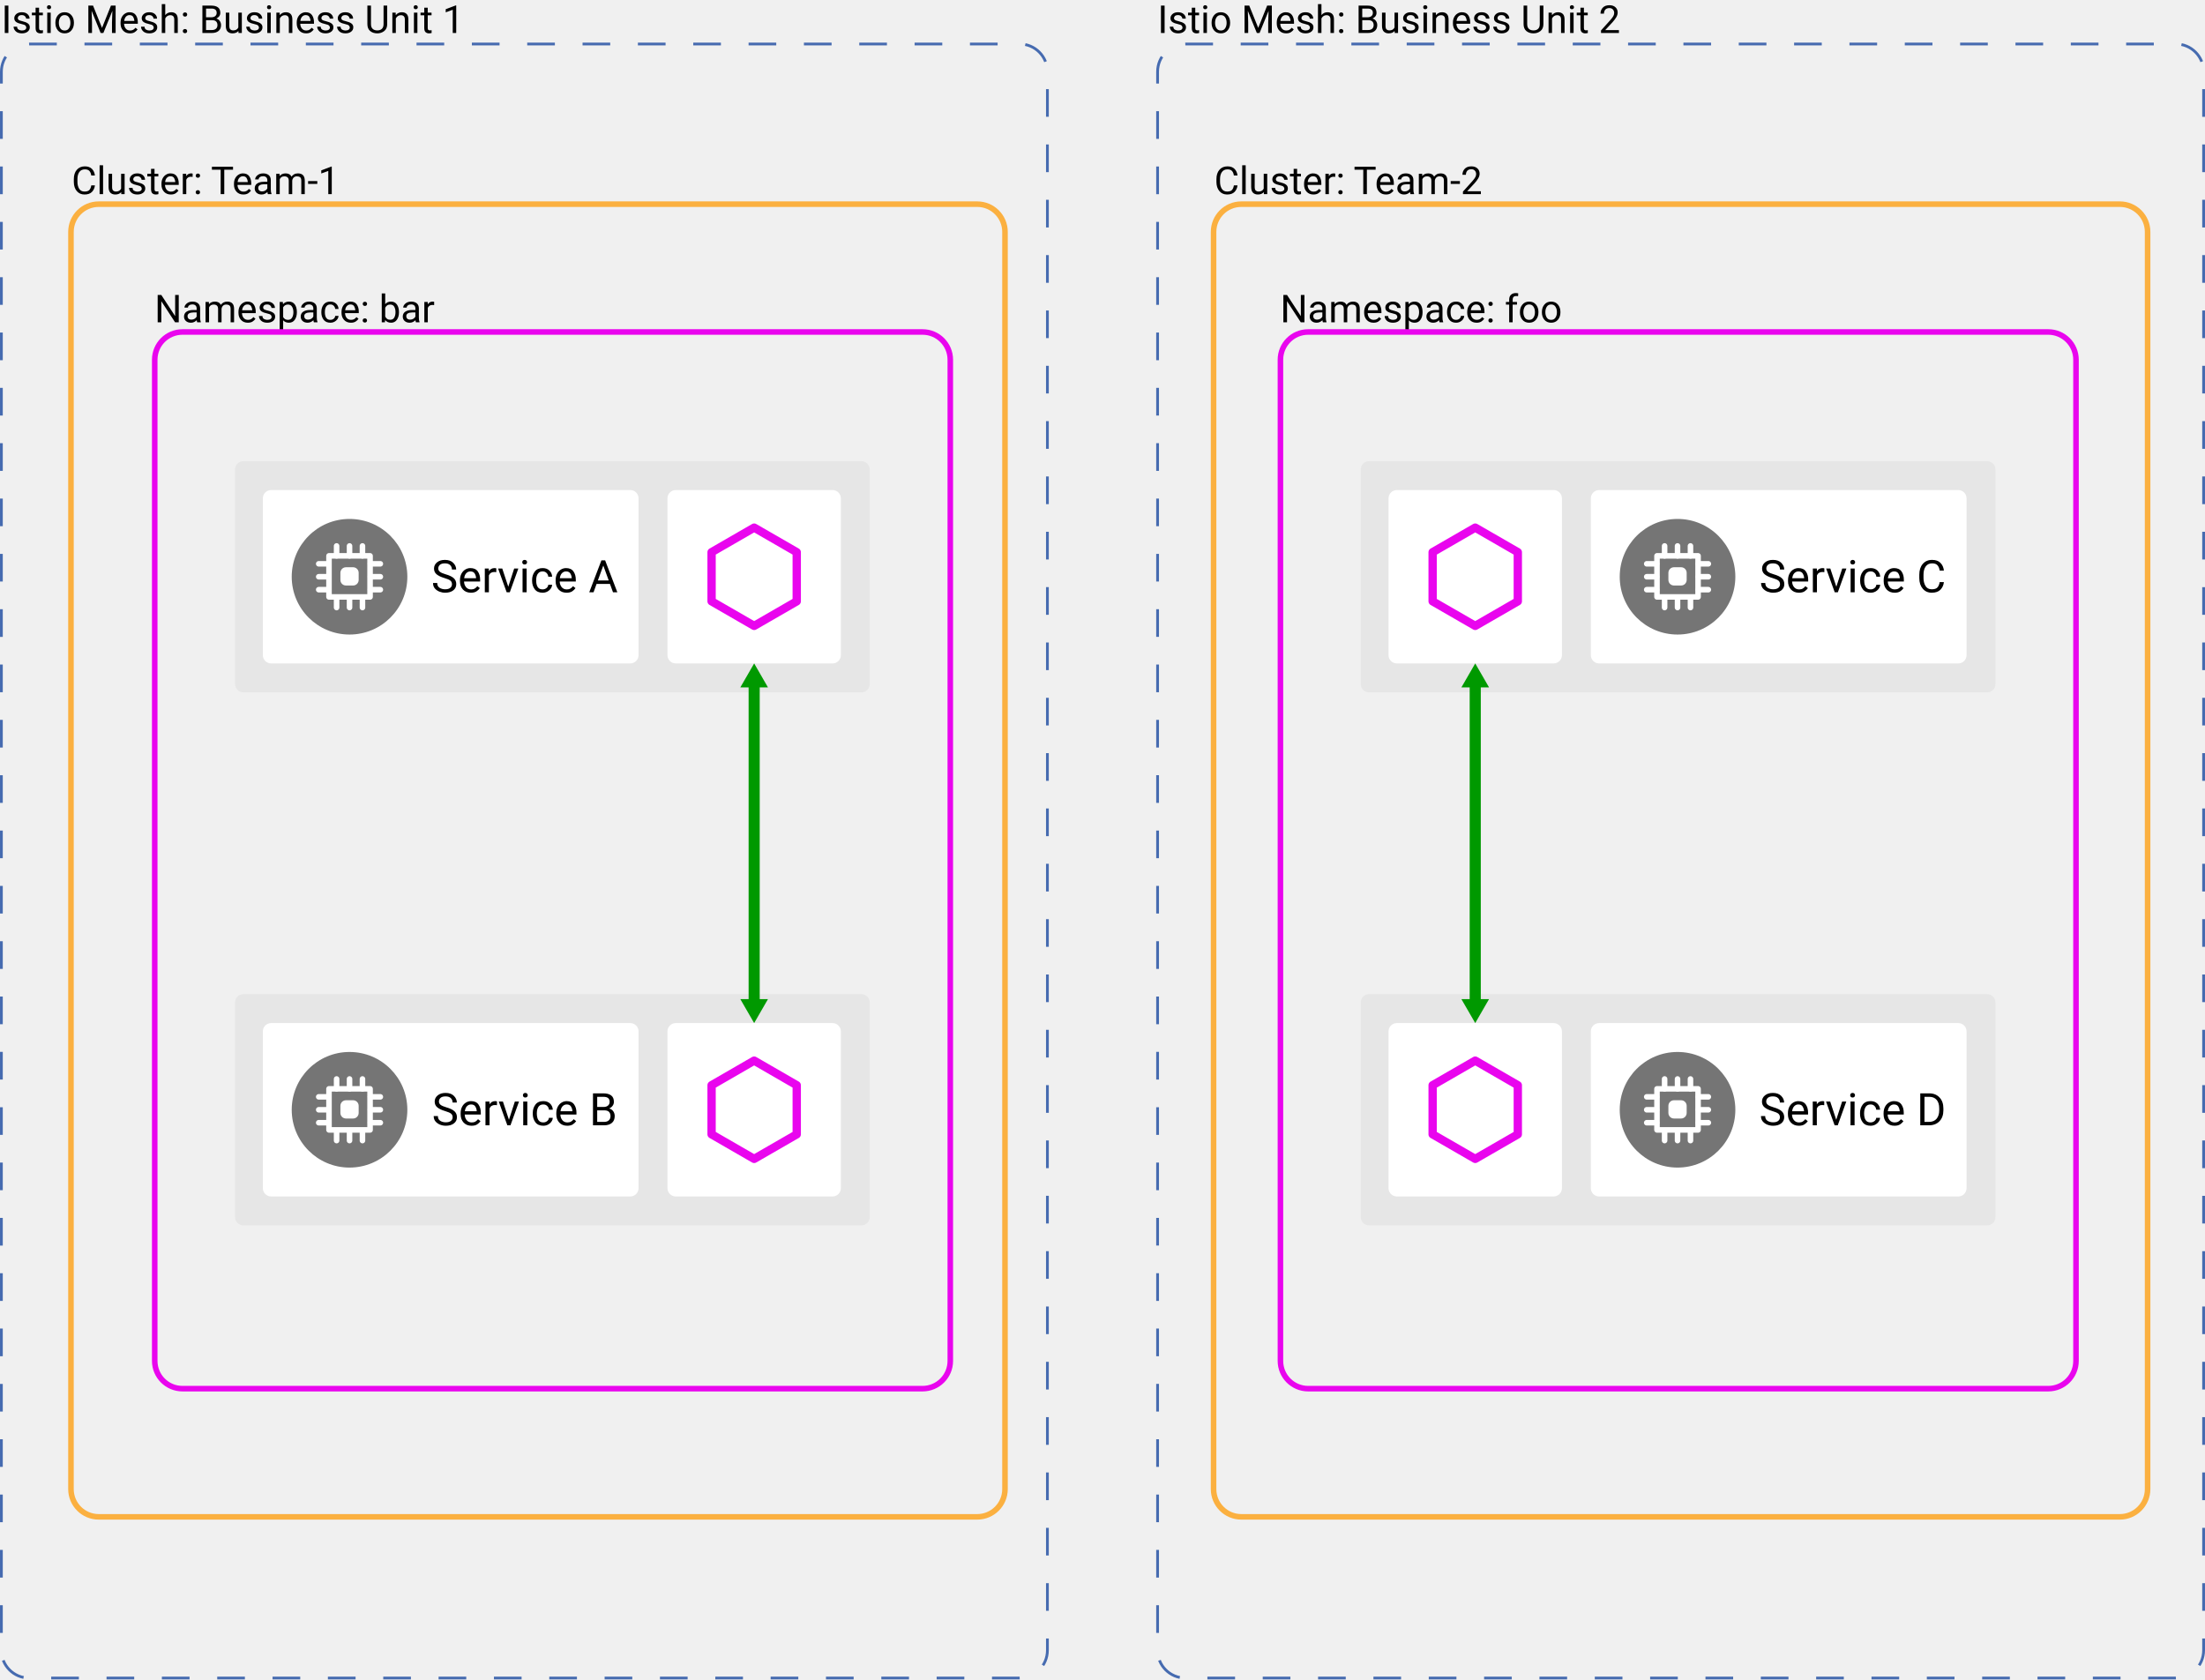
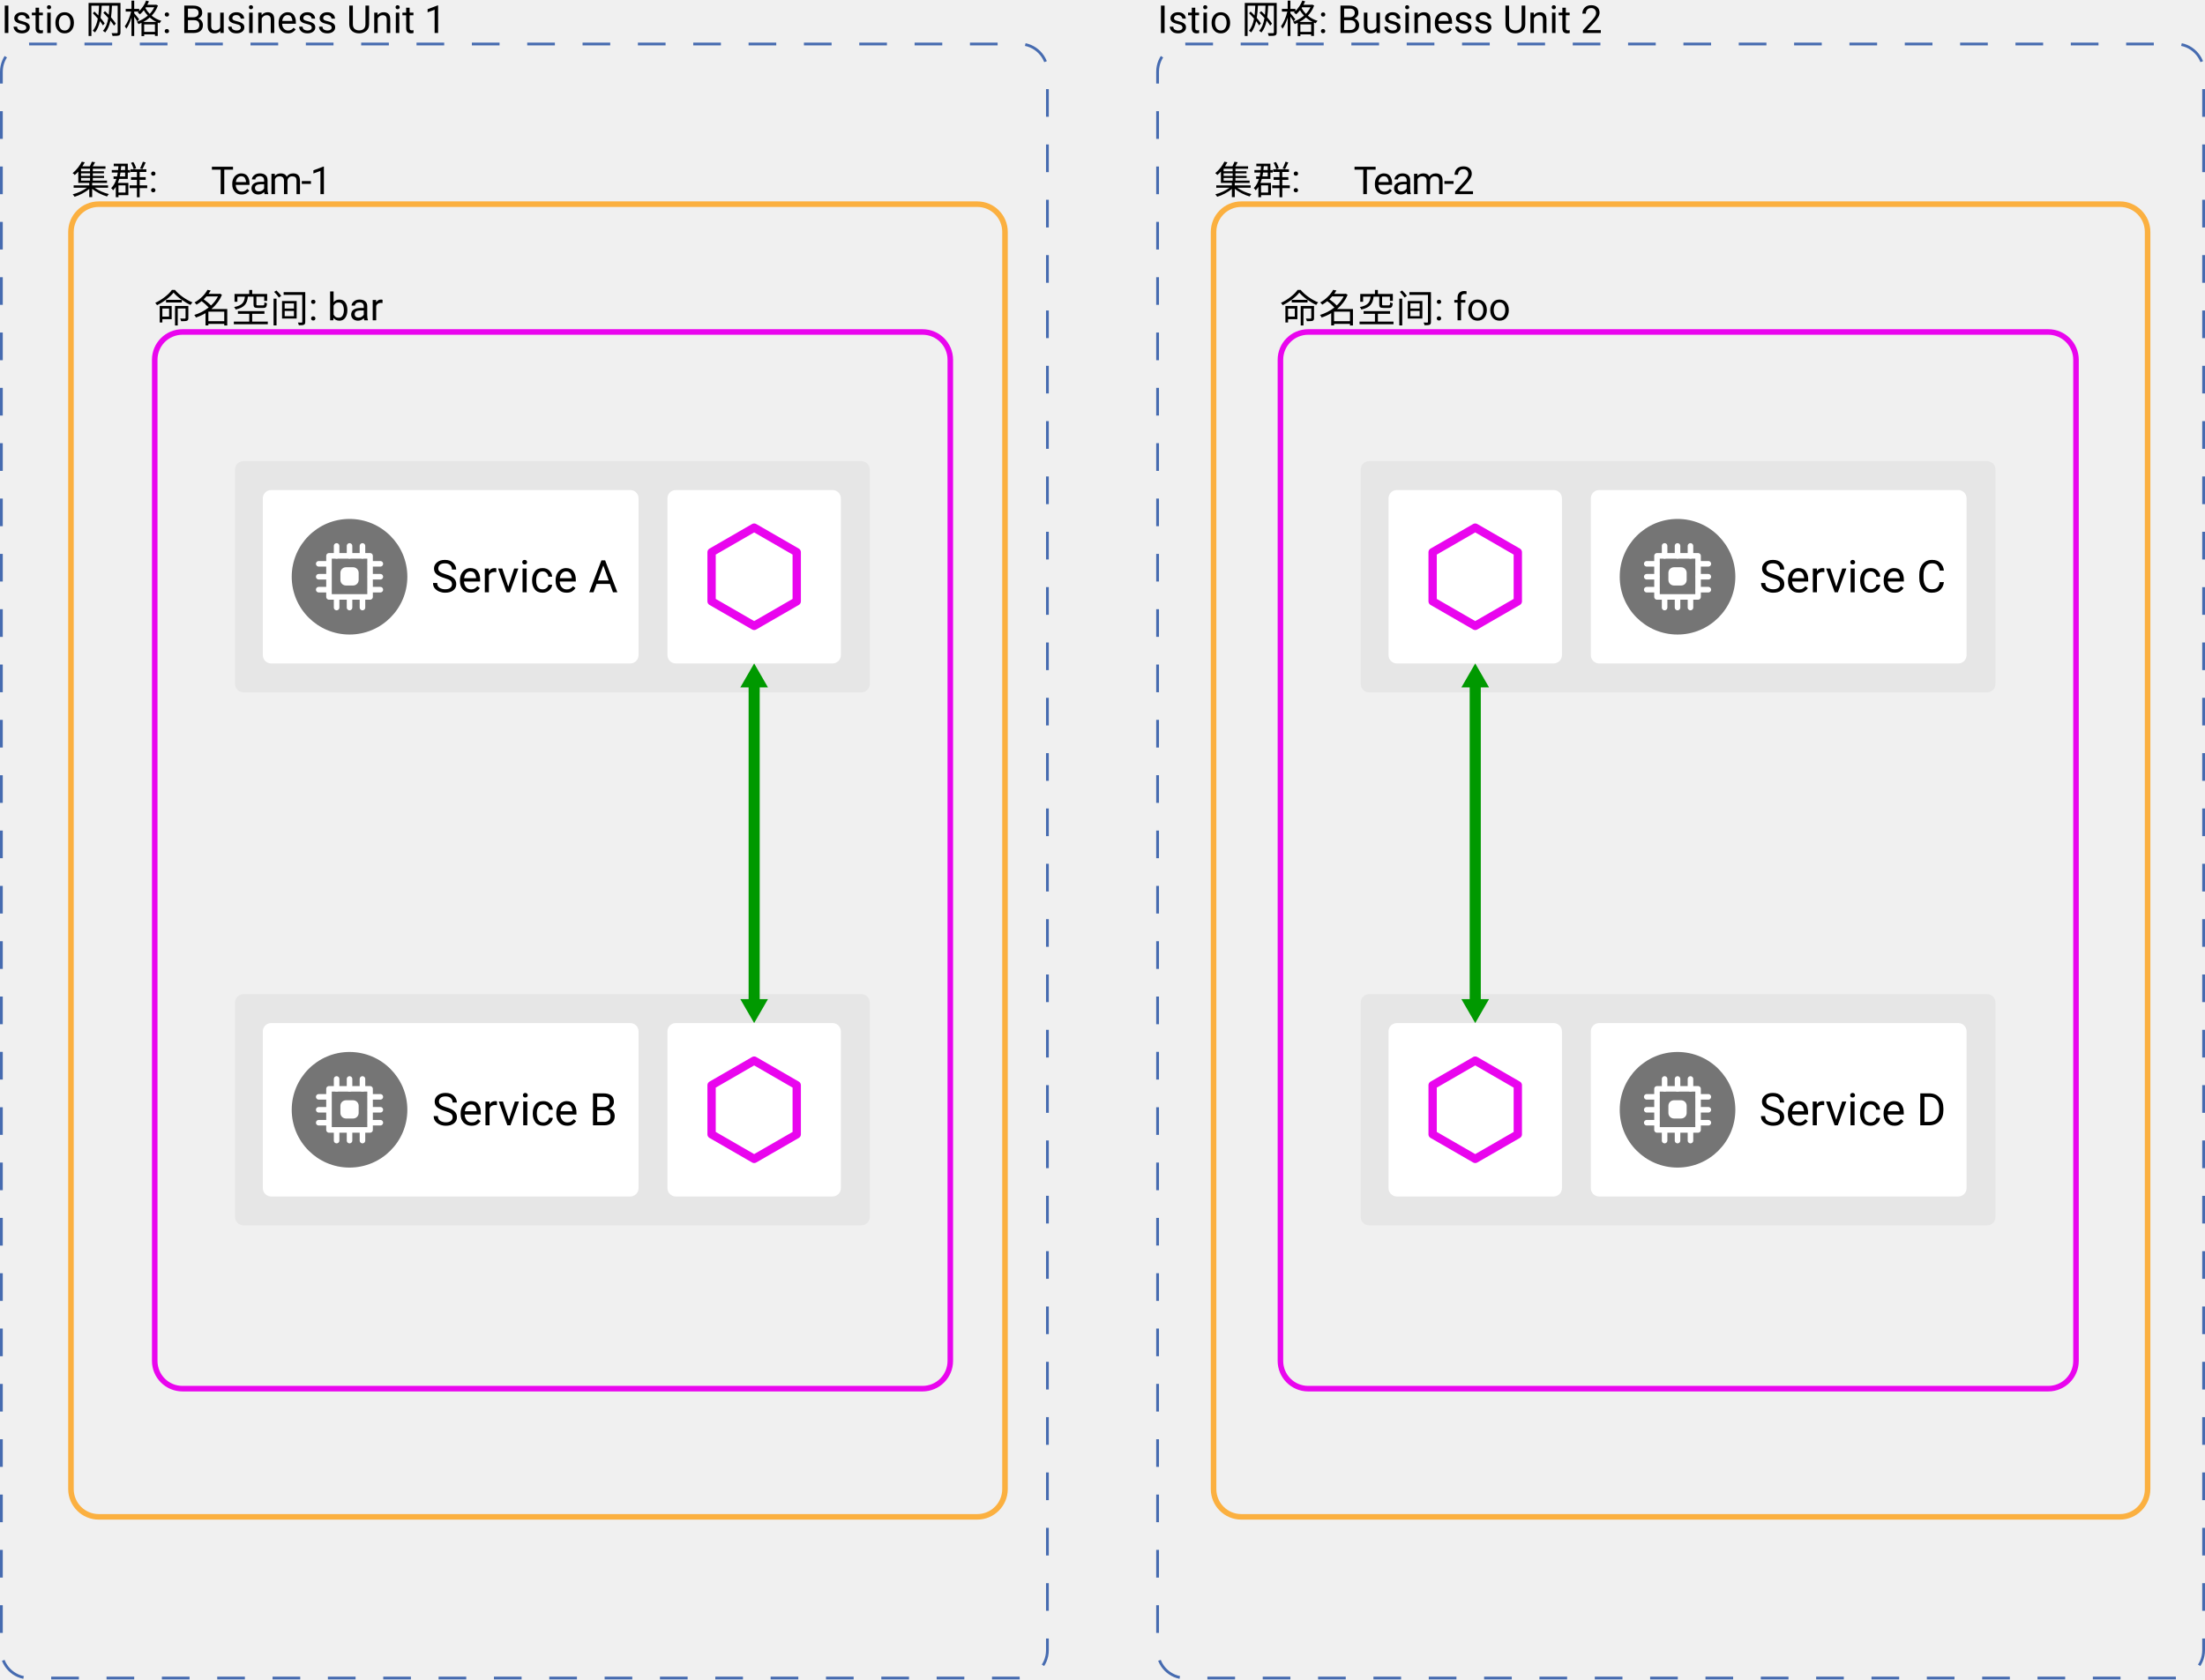
- <svg xmlns="http://www.w3.org/2000/svg" viewBox="0 0 794.48 605.18">
-   <defs>
-     <style>.a60c984d-4186-4bf1-8def-99b5e7f6596a,.a79467dc-3678-4362-b6d0-160029511391,.b4971398-89e5-4f37-8797-d9a88e248a78,.b5667360-ca4a-473f-875a-8ab2d14a0c62,.b973924d-d1cd-4493-a606-cd5da2af4f7a,.e3b9ca9a-06ae-48b0-b237-aaedb6f3ba49,.fdb51a02-7e58-4194-8036-673ccf7dfa99{fill:none}.e3b9ca9a-06ae-48b0-b237-aaedb6f3ba49{stroke:#466bb0;stroke-dasharray:9.97 9.97}.a60c984d-4186-4bf1-8def-99b5e7f6596a,.a79467dc-3678-4362-b6d0-160029511391,.b5667360-ca4a-473f-875a-8ab2d14a0c62,.e3b9ca9a-06ae-48b0-b237-aaedb6f3ba49,.fdb51a02-7e58-4194-8036-673ccf7dfa99{stroke-linejoin:round}.eba8737b-3158-4261-bd4b-15bf9c547623{font-size:13.88px;font-family:Roboto-Regular,Roboto}.f1ea531e-8cbe-4471-8e6f-13c66b6f4749{font-family:Roboto-Regular,Roboto}.a60c984d-4186-4bf1-8def-99b5e7f6596a{stroke:#fbb040;stroke-width:2px}.a79467dc-3678-4362-b6d0-160029511391,.b4971398-89e5-4f37-8797-d9a88e248a78,.b5667360-ca4a-473f-875a-8ab2d14a0c62{stroke-width:2px}.b5a2688c-5707-4604-9a35-84a6a1da216b{letter-spacing:-.03em}.bb07927b-b2ed-46ea-8067-d8344a380c6b{letter-spacing:-.04em}.b5667360-ca4a-473f-875a-8ab2d14a0c62,.fdb51a02-7e58-4194-8036-673ccf7dfa99{stroke:#e905ee}.accb3f93-b32a-4b59-bf84-d4a7d0244886{fill:#e6e6e6}.bc5045b5-855e-44fd-84c8-f593aad604f4{fill:#fff}.fdb51a02-7e58-4194-8036-673ccf7dfa99{stroke-width:3px}.f1ea531e-8cbe-4471-8e6f-13c66b6f4749{font-size:16.2px}.be7d41ee-de81-4da8-bbb4-6991bc5e9baf{letter-spacing:.01em}.add76ed5-0af2-4f53-83db-c1f605d2c1ce{fill:#757575}.a79467dc-3678-4362-b6d0-160029511391,.b4971398-89e5-4f37-8797-d9a88e248a78{stroke:#fff}.b4971398-89e5-4f37-8797-d9a88e248a78{stroke-linecap:round;stroke-miterlimit:10}.b973924d-d1cd-4493-a606-cd5da2af4f7a{stroke-miterlimit:10;stroke:#090;stroke-width:4px}.a3220650-707d-4a30-bbbb-3126de5dced9{fill:#090}</style>
+ <svg xmlns="http://www.w3.org/2000/svg" viewBox="0 0 794.48 605.18" version="1.1" id="svg34">
+   <defs id="defs1">
+     <style id="style1">.a60c984d-4186-4bf1-8def-99b5e7f6596a,.a79467dc-3678-4362-b6d0-160029511391,.b4971398-89e5-4f37-8797-d9a88e248a78,.b5667360-ca4a-473f-875a-8ab2d14a0c62,.b973924d-d1cd-4493-a606-cd5da2af4f7a,.e3b9ca9a-06ae-48b0-b237-aaedb6f3ba49,.fdb51a02-7e58-4194-8036-673ccf7dfa99{fill:none}.e3b9ca9a-06ae-48b0-b237-aaedb6f3ba49{stroke:#466bb0;stroke-dasharray:9.97 9.97}.a60c984d-4186-4bf1-8def-99b5e7f6596a,.a79467dc-3678-4362-b6d0-160029511391,.b5667360-ca4a-473f-875a-8ab2d14a0c62,.e3b9ca9a-06ae-48b0-b237-aaedb6f3ba49,.fdb51a02-7e58-4194-8036-673ccf7dfa99{stroke-linejoin:round}.eba8737b-3158-4261-bd4b-15bf9c547623{font-size:13.88px;font-family:Roboto-Regular,Roboto}.f1ea531e-8cbe-4471-8e6f-13c66b6f4749{font-family:Roboto-Regular,Roboto}.a60c984d-4186-4bf1-8def-99b5e7f6596a{stroke:#fbb040;stroke-width:2px}.a79467dc-3678-4362-b6d0-160029511391,.b4971398-89e5-4f37-8797-d9a88e248a78,.b5667360-ca4a-473f-875a-8ab2d14a0c62{stroke-width:2px}.b5a2688c-5707-4604-9a35-84a6a1da216b{letter-spacing:-.03em}.bb07927b-b2ed-46ea-8067-d8344a380c6b{letter-spacing:-.04em}.b5667360-ca4a-473f-875a-8ab2d14a0c62,.fdb51a02-7e58-4194-8036-673ccf7dfa99{stroke:#e905ee}.accb3f93-b32a-4b59-bf84-d4a7d0244886{fill:#e6e6e6}.bc5045b5-855e-44fd-84c8-f593aad604f4{fill:#fff}.fdb51a02-7e58-4194-8036-673ccf7dfa99{stroke-width:3px}.f1ea531e-8cbe-4471-8e6f-13c66b6f4749{font-size:16.2px}.be7d41ee-de81-4da8-bbb4-6991bc5e9baf{letter-spacing:.01em}.add76ed5-0af2-4f53-83db-c1f605d2c1ce{fill:#757575}.a79467dc-3678-4362-b6d0-160029511391,.b4971398-89e5-4f37-8797-d9a88e248a78{stroke:#fff}.b4971398-89e5-4f37-8797-d9a88e248a78{stroke-linecap:round;stroke-miterlimit:10}.b973924d-d1cd-4493-a606-cd5da2af4f7a{stroke-miterlimit:10;stroke:#090;stroke-width:4px}.a3220650-707d-4a30-bbbb-3126de5dced9{fill:#090}</style>
  </defs>
  <g id="ada3b081-4c71-40e3-8481-fca51969ea40" data-name="cluster-iso">
-     <rect class="e3b9ca9a-06ae-48b0-b237-aaedb6f3ba49" x=".5" y="15.85" width="376.89" height="588.83" rx="10" />
-     <text class="eba8737b-3158-4261-bd4b-15bf9c547623" transform="translate(.48 11.88)">Istio Mesh: Business Unit 1</text>
-     <rect class="e3b9ca9a-06ae-48b0-b237-aaedb6f3ba49" x="417.09" y="15.85" width="376.89" height="588.83" rx="10" />
-     <text class="eba8737b-3158-4261-bd4b-15bf9c547623" transform="translate(417.07 11.88)">Istio Mesh: Business Unit 2</text>
-     <rect class="a60c984d-4186-4bf1-8def-99b5e7f6596a" x="25.57" y="73.57" width="336.54" height="473.03" rx="10" />
-     <text class="eba8737b-3158-4261-bd4b-15bf9c547623" transform="translate(25.79 69.95)">Cluster:<tspan class="b5a2688c-5707-4604-9a35-84a6a1da216b" x="47.17" y="0"> </tspan>
-       <tspan class="bb07927b-b2ed-46ea-8067-d8344a380c6b" x="50.22" y="0">T</tspan>
-       <tspan x="57.89" y="0">eam-1</tspan>
+     <rect class="e3b9ca9a-06ae-48b0-b237-aaedb6f3ba49" x=".5" y="15.85" width="376.89" height="588.83" rx="10" id="rect1" />
+     <text class="eba8737b-3158-4261-bd4b-15bf9c547623" transform="translate(0.48,11.88)" id="text1">Istio 网格: Business Unit 1</text>
+     <rect class="e3b9ca9a-06ae-48b0-b237-aaedb6f3ba49" x="417.09" y="15.85" width="376.89" height="588.83" rx="10" id="rect2" />
+     <text class="eba8737b-3158-4261-bd4b-15bf9c547623" transform="translate(417.07,11.88)" id="text2">Istio 网格: Business Unit 2</text>
+     <rect class="a60c984d-4186-4bf1-8def-99b5e7f6596a" x="25.57" y="73.57" width="336.54" height="473.03" rx="10" id="rect3" />
+     <text class="eba8737b-3158-4261-bd4b-15bf9c547623" transform="translate(25.79,69.95)" id="text5">集群:<tspan class="bb07927b-b2ed-46ea-8067-d8344a380c6b" x="50.22" y="0" id="tspan4">Team-1</tspan>
    </text>
-     <rect class="a60c984d-4186-4bf1-8def-99b5e7f6596a" x="437.26" y="73.57" width="336.54" height="473.03" rx="10" />
-     <text class="eba8737b-3158-4261-bd4b-15bf9c547623" transform="translate(437.48 69.95)">Cluster:<tspan class="b5a2688c-5707-4604-9a35-84a6a1da216b" x="47.17" y="0"> </tspan>
-       <tspan class="bb07927b-b2ed-46ea-8067-d8344a380c6b" x="50.22" y="0">T</tspan>
-       <tspan x="57.89" y="0">eam-2</tspan>
+     <rect class="a60c984d-4186-4bf1-8def-99b5e7f6596a" x="437.26" y="73.57" width="336.54" height="473.03" rx="10" id="rect5" />
+     <text class="eba8737b-3158-4261-bd4b-15bf9c547623" transform="translate(437.48,69.95)" id="text8">集群:<tspan class="bb07927b-b2ed-46ea-8067-d8344a380c6b" x="50.22" y="0" id="tspan7">Team-2</tspan>
    </text>
-     <text class="eba8737b-3158-4261-bd4b-15bf9c547623" transform="translate(55.67 116.15)">Namespace: bar</text>
-     <rect class="b5667360-ca4a-473f-875a-8ab2d14a0c62" x="55.75" y="119.63" width="286.65" height="380.78" rx="10" />
-     <text class="eba8737b-3158-4261-bd4b-15bf9c547623" transform="translate(461.27 116.15)">Namespace: foo</text>
-     <rect class="b5667360-ca4a-473f-875a-8ab2d14a0c62" x="461.35" y="119.63" width="286.65" height="380.78" rx="10" />
-     <rect class="accb3f93-b32a-4b59-bf84-d4a7d0244886" x="490.29" y="166.18" width="228.69" height="83.31" rx="3" />
-     <rect class="bc5045b5-855e-44fd-84c8-f593aad604f4" x="500.3" y="176.59" width="62.48" height="62.48" rx="3" />
-     <path class="fdb51a02-7e58-4194-8036-673ccf7dfa99" d="M546.88 216.69v-17.71l-15.34-8.85-15.35 8.85v17.71l15.35 8.85 15.34-8.85z" />
-     <rect class="bc5045b5-855e-44fd-84c8-f593aad604f4" x="573.19" y="176.59" width="135.38" height="62.48" rx="3" />
-     <text class="f1ea531e-8cbe-4471-8e6f-13c66b6f4749" transform="translate(633.89 213.43)">Se<tspan class="be7d41ee-de81-4da8-bbb4-6991bc5e9baf" x="18.19" y="0">r</tspan>
-       <tspan x="23.82" y="0">vice C</tspan>
+     <text class="eba8737b-3158-4261-bd4b-15bf9c547623" transform="translate(55.67,116.15)" id="text9">命名空间: bar</text>
+     <rect class="b5667360-ca4a-473f-875a-8ab2d14a0c62" x="55.75" y="119.63" width="286.65" height="380.78" rx="10" id="rect9" />
+     <text class="eba8737b-3158-4261-bd4b-15bf9c547623" transform="translate(461.27,116.15)" id="text10">命名空间: foo</text>
+     <rect class="b5667360-ca4a-473f-875a-8ab2d14a0c62" x="461.35" y="119.63" width="286.65" height="380.78" rx="10" id="rect10" />
+     <rect class="accb3f93-b32a-4b59-bf84-d4a7d0244886" x="490.29" y="166.18" width="228.69" height="83.31" rx="3" id="rect11" />
+     <rect class="bc5045b5-855e-44fd-84c8-f593aad604f4" x="500.3" y="176.59" width="62.48" height="62.48" rx="3" id="rect12" />
+     <path class="fdb51a02-7e58-4194-8036-673ccf7dfa99" d="M546.88 216.69v-17.71l-15.34-8.85-15.35 8.85v17.71l15.35 8.85 15.34-8.85z" id="path12" />
+     <rect class="bc5045b5-855e-44fd-84c8-f593aad604f4" x="573.19" y="176.59" width="135.38" height="62.48" rx="3" id="rect13" />
+     <text class="f1ea531e-8cbe-4471-8e6f-13c66b6f4749" transform="translate(633.89 213.43)" id="text14">Se<tspan class="be7d41ee-de81-4da8-bbb4-6991bc5e9baf" x="18.19" y="0" id="tspan13">r</tspan>
+       <tspan x="23.82" y="0" id="tspan14">vice C</tspan>
    </text>
-     <circle class="add76ed5-0af2-4f53-83db-c1f605d2c1ce" cx="604.43" cy="207.83" r="20.83" />
-     <path class="a79467dc-3678-4362-b6d0-160029511391" d="M597.03 200.3h14.8v14.8h-14.8z" />
-     <path class="b4971398-89e5-4f37-8797-d9a88e248a78" d="M599.77 200.3v-3.57M604.43 200.3v-3.57M609.09 200.3v-3.57M599.77 218.93v-3.56M604.43 218.93v-3.56M609.09 218.93v-3.56M596.89 212.49h-3.56M596.89 207.83h-3.56M596.89 203.17h-3.56M615.53 212.49h-3.56M615.53 207.83h-3.56M615.53 203.17h-3.56" />
-     <rect class="bc5045b5-855e-44fd-84c8-f593aad604f4" x="601.14" y="204.41" width="6.58" height="6.58" rx="2" />
-     <rect class="accb3f93-b32a-4b59-bf84-d4a7d0244886" x="84.69" y="166.18" width="228.69" height="83.31" rx="3" />
-     <rect class="bc5045b5-855e-44fd-84c8-f593aad604f4" x="94.7" y="176.59" width="135.38" height="62.48" rx="3" />
-     <text class="f1ea531e-8cbe-4471-8e6f-13c66b6f4749" transform="translate(155.38 213.43)">Se<tspan class="be7d41ee-de81-4da8-bbb4-6991bc5e9baf" x="18.19" y="0">r</tspan>
-       <tspan x="23.82" y="0">vice A</tspan>
+     <circle class="add76ed5-0af2-4f53-83db-c1f605d2c1ce" cx="604.43" cy="207.83" r="20.83" id="circle14" />
+     <path class="a79467dc-3678-4362-b6d0-160029511391" d="M597.03 200.3h14.8v14.8h-14.8z" id="path14" />
+     <path class="b4971398-89e5-4f37-8797-d9a88e248a78" d="M599.77 200.3v-3.57M604.43 200.3v-3.57M609.09 200.3v-3.57M599.77 218.93v-3.56M604.43 218.93v-3.56M609.09 218.93v-3.56M596.89 212.49h-3.56M596.89 207.83h-3.56M596.89 203.17h-3.56M615.53 212.49h-3.56M615.53 207.83h-3.56M615.53 203.17h-3.56" id="path15" />
+     <rect class="bc5045b5-855e-44fd-84c8-f593aad604f4" x="601.14" y="204.41" width="6.58" height="6.58" rx="2" id="rect15" />
+     <rect class="accb3f93-b32a-4b59-bf84-d4a7d0244886" x="84.69" y="166.18" width="228.69" height="83.31" rx="3" id="rect16" />
+     <rect class="bc5045b5-855e-44fd-84c8-f593aad604f4" x="94.7" y="176.59" width="135.38" height="62.48" rx="3" id="rect17" />
+     <text class="f1ea531e-8cbe-4471-8e6f-13c66b6f4749" transform="translate(155.38 213.43)" id="text18">Se<tspan class="be7d41ee-de81-4da8-bbb4-6991bc5e9baf" x="18.19" y="0" id="tspan17">r</tspan>
+       <tspan x="23.82" y="0" id="tspan18">vice A</tspan>
    </text>
-     <circle class="add76ed5-0af2-4f53-83db-c1f605d2c1ce" cx="125.94" cy="207.83" r="20.83" />
-     <path class="a79467dc-3678-4362-b6d0-160029511391" d="M118.54 200.3h14.8v14.8h-14.8z" />
-     <path class="b4971398-89e5-4f37-8797-d9a88e248a78" d="M121.28 200.3v-3.57M125.94 200.3v-3.57M130.6 200.3v-3.57M121.28 218.93v-3.56M125.94 218.93v-3.56M130.6 218.93v-3.56M118.4 212.49h-3.56M118.4 207.83h-3.56M118.4 203.17h-3.56M137.04 212.49h-3.57M137.04 207.83h-3.57M137.04 203.17h-3.57" />
-     <rect class="bc5045b5-855e-44fd-84c8-f593aad604f4" x="122.65" y="204.41" width="6.58" height="6.58" rx="2" />
-     <rect class="bc5045b5-855e-44fd-84c8-f593aad604f4" x="240.49" y="176.59" width="62.48" height="62.48" rx="3" />
-     <path class="fdb51a02-7e58-4194-8036-673ccf7dfa99" d="M287.07 216.69v-17.71l-15.34-8.85-15.34 8.85v17.71l15.34 8.85 15.34-8.85z" />
-     <rect class="accb3f93-b32a-4b59-bf84-d4a7d0244886" x="490.29" y="358.25" width="228.69" height="83.31" rx="3" />
-     <rect class="bc5045b5-855e-44fd-84c8-f593aad604f4" x="500.3" y="368.67" width="62.48" height="62.48" rx="3" />
-     <path class="fdb51a02-7e58-4194-8036-673ccf7dfa99" d="M546.88 408.76v-17.7l-15.34-8.86-15.35 8.86v17.7l15.35 8.85 15.34-8.85z" />
-     <rect class="bc5045b5-855e-44fd-84c8-f593aad604f4" x="573.19" y="368.67" width="135.38" height="62.48" rx="3" />
-     <text class="f1ea531e-8cbe-4471-8e6f-13c66b6f4749" transform="translate(633.85 405.51)">Se<tspan class="be7d41ee-de81-4da8-bbb4-6991bc5e9baf" x="18.19" y="0">r</tspan>
-       <tspan x="23.82" y="0">vice D</tspan>
+     <circle class="add76ed5-0af2-4f53-83db-c1f605d2c1ce" cx="125.94" cy="207.83" r="20.83" id="circle18" />
+     <path class="a79467dc-3678-4362-b6d0-160029511391" d="M118.54 200.3h14.8v14.8h-14.8z" id="path18" />
+     <path class="b4971398-89e5-4f37-8797-d9a88e248a78" d="M121.28 200.3v-3.57M125.94 200.3v-3.57M130.6 200.3v-3.57M121.28 218.93v-3.56M125.94 218.93v-3.56M130.6 218.93v-3.56M118.4 212.49h-3.56M118.4 207.83h-3.56M118.4 203.17h-3.56M137.04 212.49h-3.57M137.04 207.83h-3.57M137.04 203.17h-3.57" id="path19" />
+     <rect class="bc5045b5-855e-44fd-84c8-f593aad604f4" x="122.65" y="204.41" width="6.58" height="6.58" rx="2" id="rect19" />
+     <rect class="bc5045b5-855e-44fd-84c8-f593aad604f4" x="240.49" y="176.59" width="62.48" height="62.48" rx="3" id="rect20" />
+     <path class="fdb51a02-7e58-4194-8036-673ccf7dfa99" d="M287.07 216.69v-17.71l-15.34-8.85-15.34 8.85v17.71l15.34 8.85 15.34-8.85z" id="path20" />
+     <rect class="accb3f93-b32a-4b59-bf84-d4a7d0244886" x="490.29" y="358.25" width="228.69" height="83.31" rx="3" id="rect21" />
+     <rect class="bc5045b5-855e-44fd-84c8-f593aad604f4" x="500.3" y="368.67" width="62.48" height="62.48" rx="3" id="rect22" />
+     <path class="fdb51a02-7e58-4194-8036-673ccf7dfa99" d="M546.88 408.76v-17.7l-15.34-8.86-15.35 8.86v17.7l15.35 8.85 15.34-8.85z" id="path22" />
+     <rect class="bc5045b5-855e-44fd-84c8-f593aad604f4" x="573.19" y="368.67" width="135.38" height="62.48" rx="3" id="rect23" />
+     <text class="f1ea531e-8cbe-4471-8e6f-13c66b6f4749" transform="translate(633.85 405.51)" id="text24">Se<tspan class="be7d41ee-de81-4da8-bbb4-6991bc5e9baf" x="18.19" y="0" id="tspan23">r</tspan>
+       <tspan x="23.82" y="0" id="tspan24">vice D</tspan>
    </text>
-     <circle class="add76ed5-0af2-4f53-83db-c1f605d2c1ce" cx="604.43" cy="399.91" r="20.83" />
-     <path class="a79467dc-3678-4362-b6d0-160029511391" d="M597.03 392.37h14.8v14.8h-14.8z" />
-     <path class="b4971398-89e5-4f37-8797-d9a88e248a78" d="M599.77 392.37v-3.56M604.43 392.37v-3.56M609.09 392.37v-3.56M599.77 411.01v-3.57M604.43 411.01v-3.57M609.09 411.01v-3.57M596.89 404.57h-3.56M596.89 399.91h-3.56M596.89 395.25h-3.56M615.53 404.57h-3.56M615.53 399.91h-3.56M615.53 395.25h-3.56" />
-     <rect class="bc5045b5-855e-44fd-84c8-f593aad604f4" x="601.14" y="396.48" width="6.58" height="6.58" rx="2" />
-     <rect class="accb3f93-b32a-4b59-bf84-d4a7d0244886" x="84.69" y="358.25" width="228.69" height="83.31" rx="3" />
-     <rect class="bc5045b5-855e-44fd-84c8-f593aad604f4" x="94.7" y="368.67" width="135.38" height="62.48" rx="3" />
-     <text class="f1ea531e-8cbe-4471-8e6f-13c66b6f4749" transform="translate(155.62 405.51)">Se<tspan class="be7d41ee-de81-4da8-bbb4-6991bc5e9baf" x="18.19" y="0">r</tspan>
-       <tspan x="23.82" y="0">vice B</tspan>
+     <circle class="add76ed5-0af2-4f53-83db-c1f605d2c1ce" cx="604.43" cy="399.91" r="20.83" id="circle24" />
+     <path class="a79467dc-3678-4362-b6d0-160029511391" d="M597.03 392.37h14.8v14.8h-14.8z" id="path24" />
+     <path class="b4971398-89e5-4f37-8797-d9a88e248a78" d="M599.77 392.37v-3.56M604.43 392.37v-3.56M609.09 392.37v-3.56M599.77 411.01v-3.57M604.43 411.01v-3.57M609.09 411.01v-3.57M596.89 404.57h-3.56M596.89 399.91h-3.56M596.89 395.25h-3.56M615.53 404.57h-3.56M615.53 399.91h-3.56M615.53 395.25h-3.56" id="path25" />
+     <rect class="bc5045b5-855e-44fd-84c8-f593aad604f4" x="601.14" y="396.48" width="6.58" height="6.58" rx="2" id="rect25" />
+     <rect class="accb3f93-b32a-4b59-bf84-d4a7d0244886" x="84.69" y="358.25" width="228.69" height="83.31" rx="3" id="rect26" />
+     <rect class="bc5045b5-855e-44fd-84c8-f593aad604f4" x="94.7" y="368.67" width="135.38" height="62.48" rx="3" id="rect27" />
+     <text class="f1ea531e-8cbe-4471-8e6f-13c66b6f4749" transform="translate(155.62 405.51)" id="text28">Se<tspan class="be7d41ee-de81-4da8-bbb4-6991bc5e9baf" x="18.19" y="0" id="tspan27">r</tspan>
+       <tspan x="23.82" y="0" id="tspan28">vice B</tspan>
    </text>
-     <circle class="add76ed5-0af2-4f53-83db-c1f605d2c1ce" cx="125.94" cy="399.91" r="20.83" />
-     <path class="a79467dc-3678-4362-b6d0-160029511391" d="M118.54 392.37h14.8v14.8h-14.8z" />
-     <path class="b4971398-89e5-4f37-8797-d9a88e248a78" d="M121.28 392.37v-3.56M125.94 392.37v-3.56M130.6 392.37v-3.56M121.28 411.01v-3.57M125.94 411.01v-3.57M130.6 411.01v-3.57M118.4 404.57h-3.56M118.4 399.91h-3.56M118.4 395.25h-3.56M137.04 404.57h-3.57M137.04 399.91h-3.57M137.04 395.25h-3.57" />
-     <rect class="bc5045b5-855e-44fd-84c8-f593aad604f4" x="122.65" y="396.48" width="6.58" height="6.58" rx="2" />
-     <rect class="bc5045b5-855e-44fd-84c8-f593aad604f4" x="240.49" y="368.67" width="62.48" height="62.48" rx="3" />
-     <path class="fdb51a02-7e58-4194-8036-673ccf7dfa99" d="M287.07 408.76v-17.7l-15.34-8.86-15.34 8.86v17.7l15.34 8.85 15.34-8.85z" />
-     <path class="b973924d-d1cd-4493-a606-cd5da2af4f7a" d="M271.73 246.25v115.24" />
-     <path class="a3220650-707d-4a30-bbbb-3126de5dced9" d="M266.74 247.71l4.99-8.64 4.98 8.64h-9.97zM266.74 360.03l4.99 8.64 4.98-8.64h-9.97z" />
-     <path class="b973924d-d1cd-4493-a606-cd5da2af4f7a" d="M531.54 246.25v115.24" />
-     <path class="a3220650-707d-4a30-bbbb-3126de5dced9" d="M526.55 247.71l4.99-8.64 4.98 8.64h-9.97zM526.55 360.03l4.99 8.64 4.98-8.64h-9.97z" />
+     <circle class="add76ed5-0af2-4f53-83db-c1f605d2c1ce" cx="125.94" cy="399.91" r="20.83" id="circle28" />
+     <path class="a79467dc-3678-4362-b6d0-160029511391" d="M118.54 392.37h14.8v14.8h-14.8z" id="path28" />
+     <path class="b4971398-89e5-4f37-8797-d9a88e248a78" d="M121.28 392.37v-3.56M125.94 392.37v-3.56M130.6 392.37v-3.56M121.28 411.01v-3.57M125.94 411.01v-3.57M130.6 411.01v-3.57M118.4 404.57h-3.56M118.4 399.91h-3.56M118.4 395.25h-3.56M137.04 404.57h-3.57M137.04 399.91h-3.57M137.04 395.25h-3.57" id="path29" />
+     <rect class="bc5045b5-855e-44fd-84c8-f593aad604f4" x="122.65" y="396.48" width="6.58" height="6.58" rx="2" id="rect29" />
+     <rect class="bc5045b5-855e-44fd-84c8-f593aad604f4" x="240.49" y="368.67" width="62.48" height="62.48" rx="3" id="rect30" />
+     <path class="fdb51a02-7e58-4194-8036-673ccf7dfa99" d="M287.07 408.76v-17.7l-15.34-8.86-15.34 8.86v17.7l15.34 8.85 15.34-8.85z" id="path30" />
+     <path class="b973924d-d1cd-4493-a606-cd5da2af4f7a" d="M271.73 246.25v115.24" id="path31" />
+     <path class="a3220650-707d-4a30-bbbb-3126de5dced9" d="M266.74 247.71l4.99-8.64 4.98 8.64h-9.97zM266.74 360.03l4.99 8.64 4.98-8.64h-9.97z" id="path32" />
+     <path class="b973924d-d1cd-4493-a606-cd5da2af4f7a" d="M531.54 246.25v115.24" id="path33" />
+     <path class="a3220650-707d-4a30-bbbb-3126de5dced9" d="M526.55 247.71l4.99-8.64 4.98 8.64h-9.97zM526.55 360.03l4.99 8.64 4.98-8.64h-9.97z" id="path34" />
  </g>
</svg>
